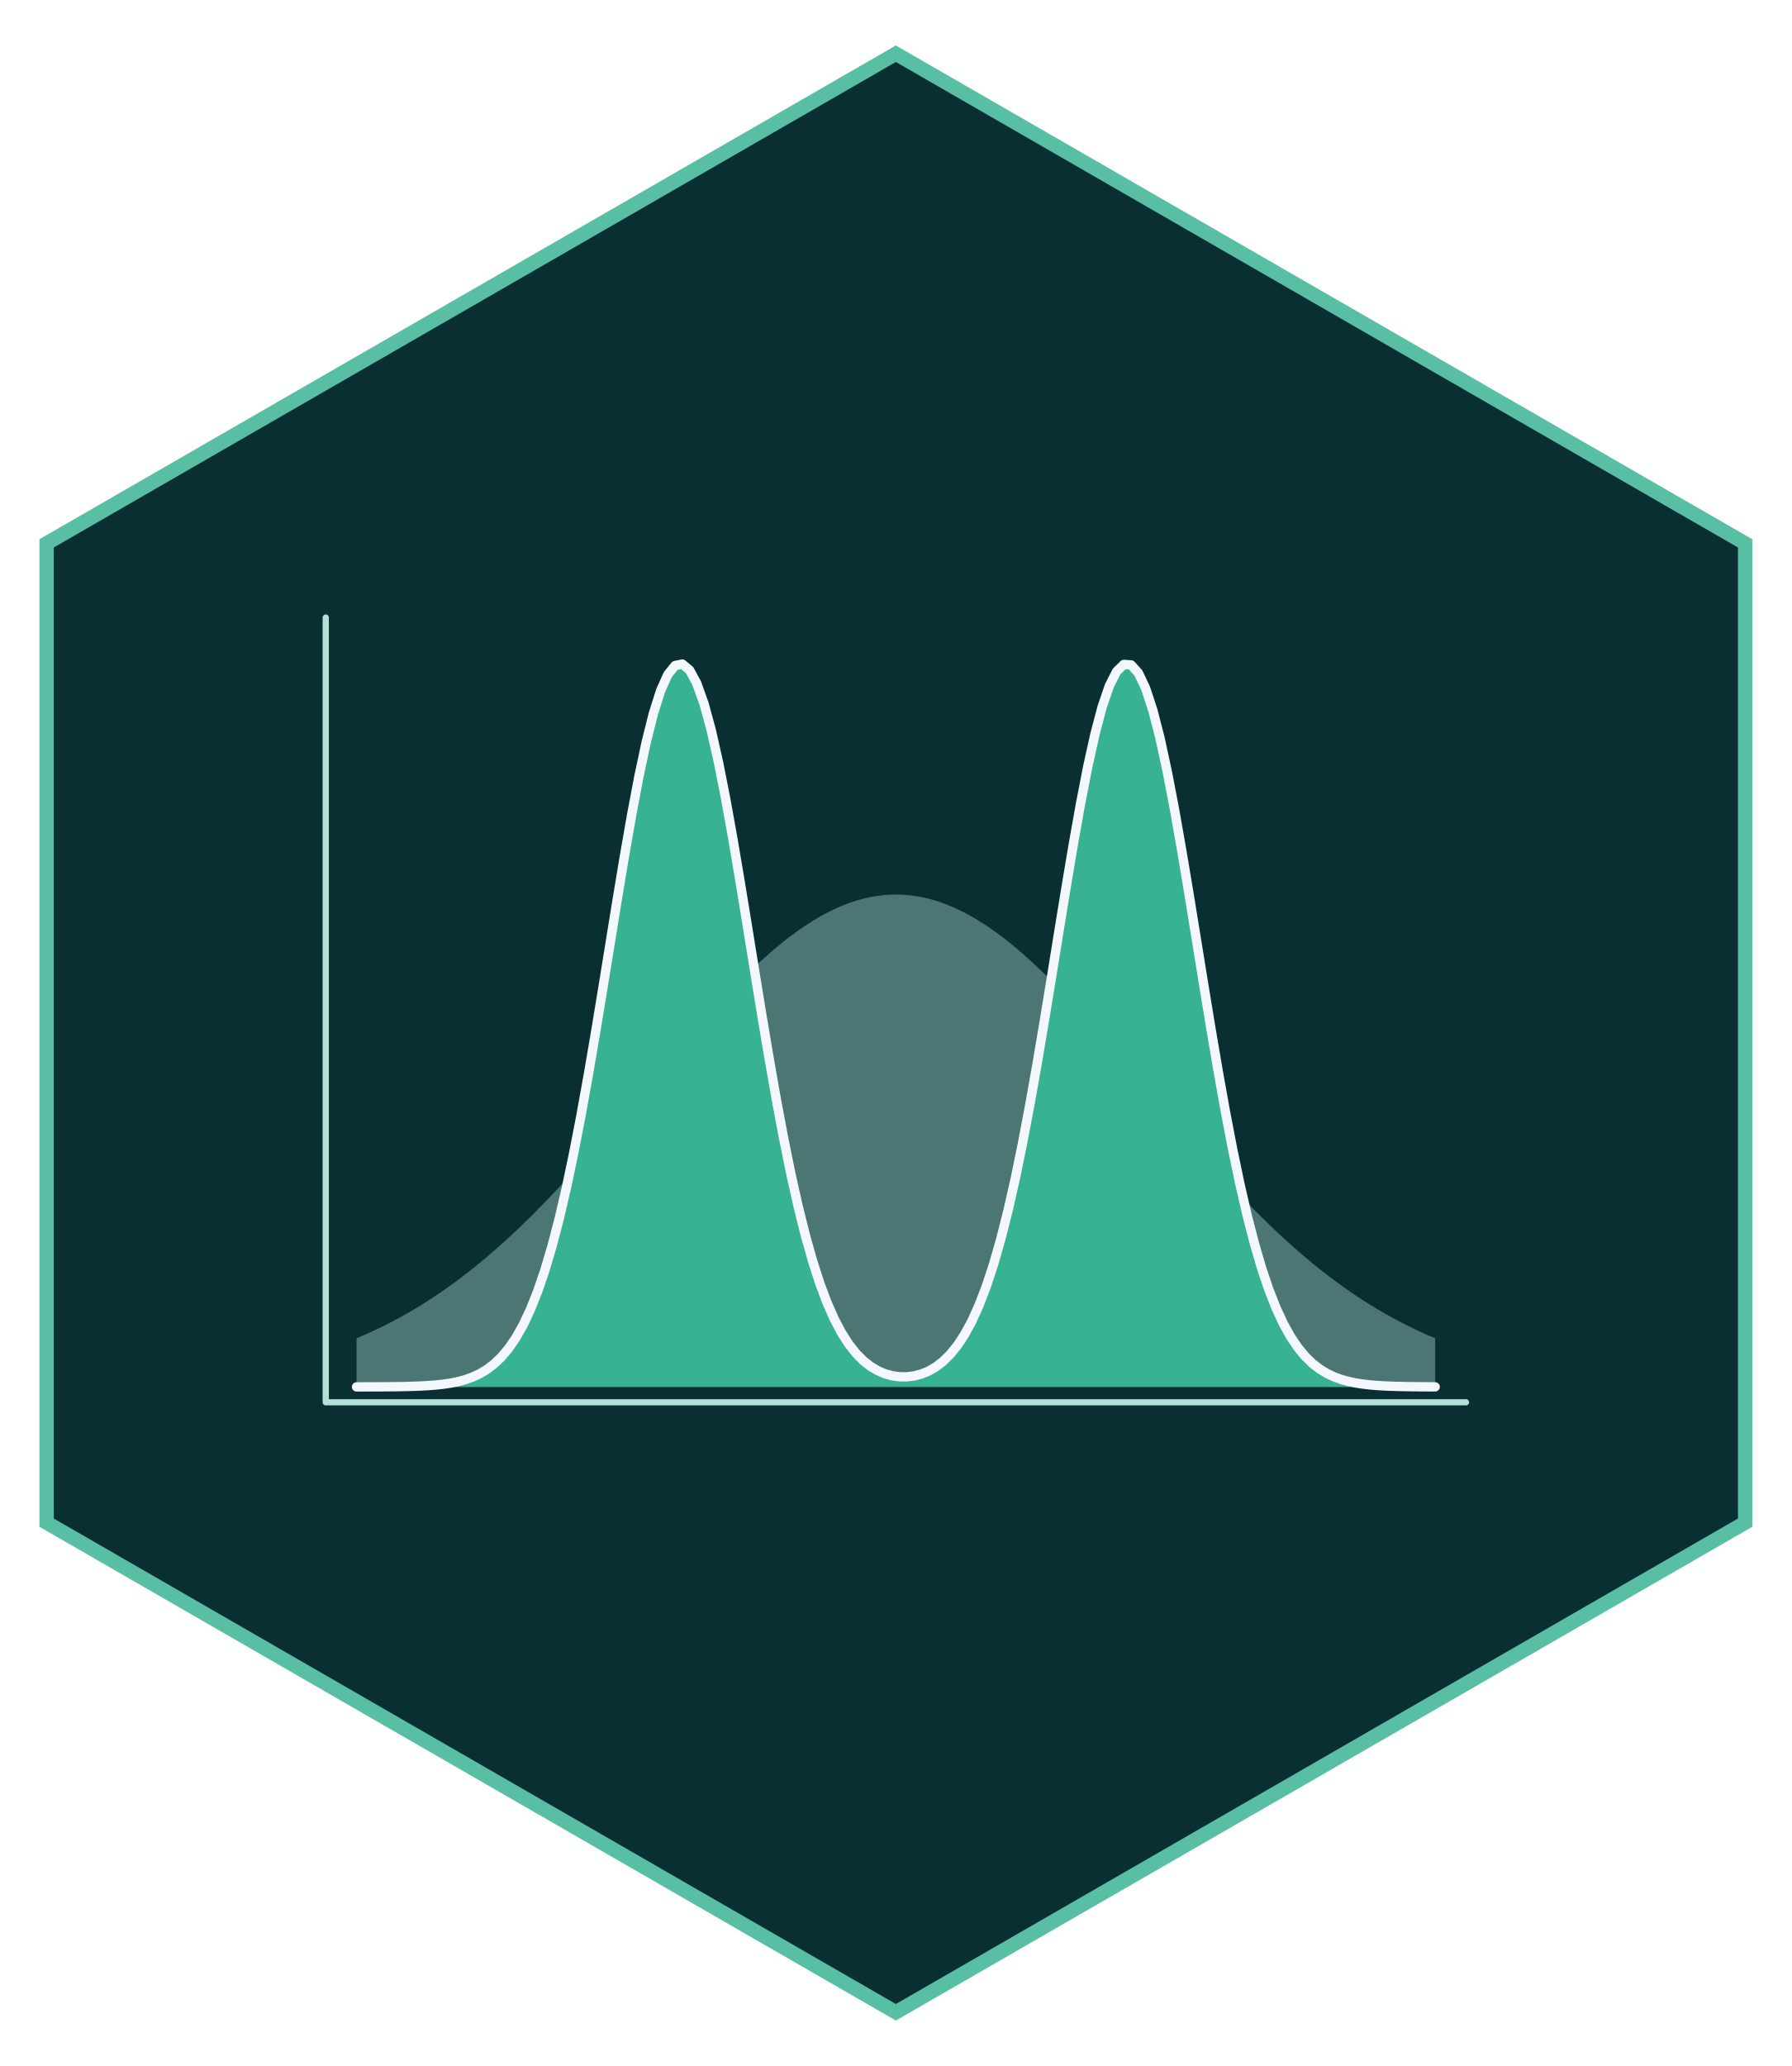
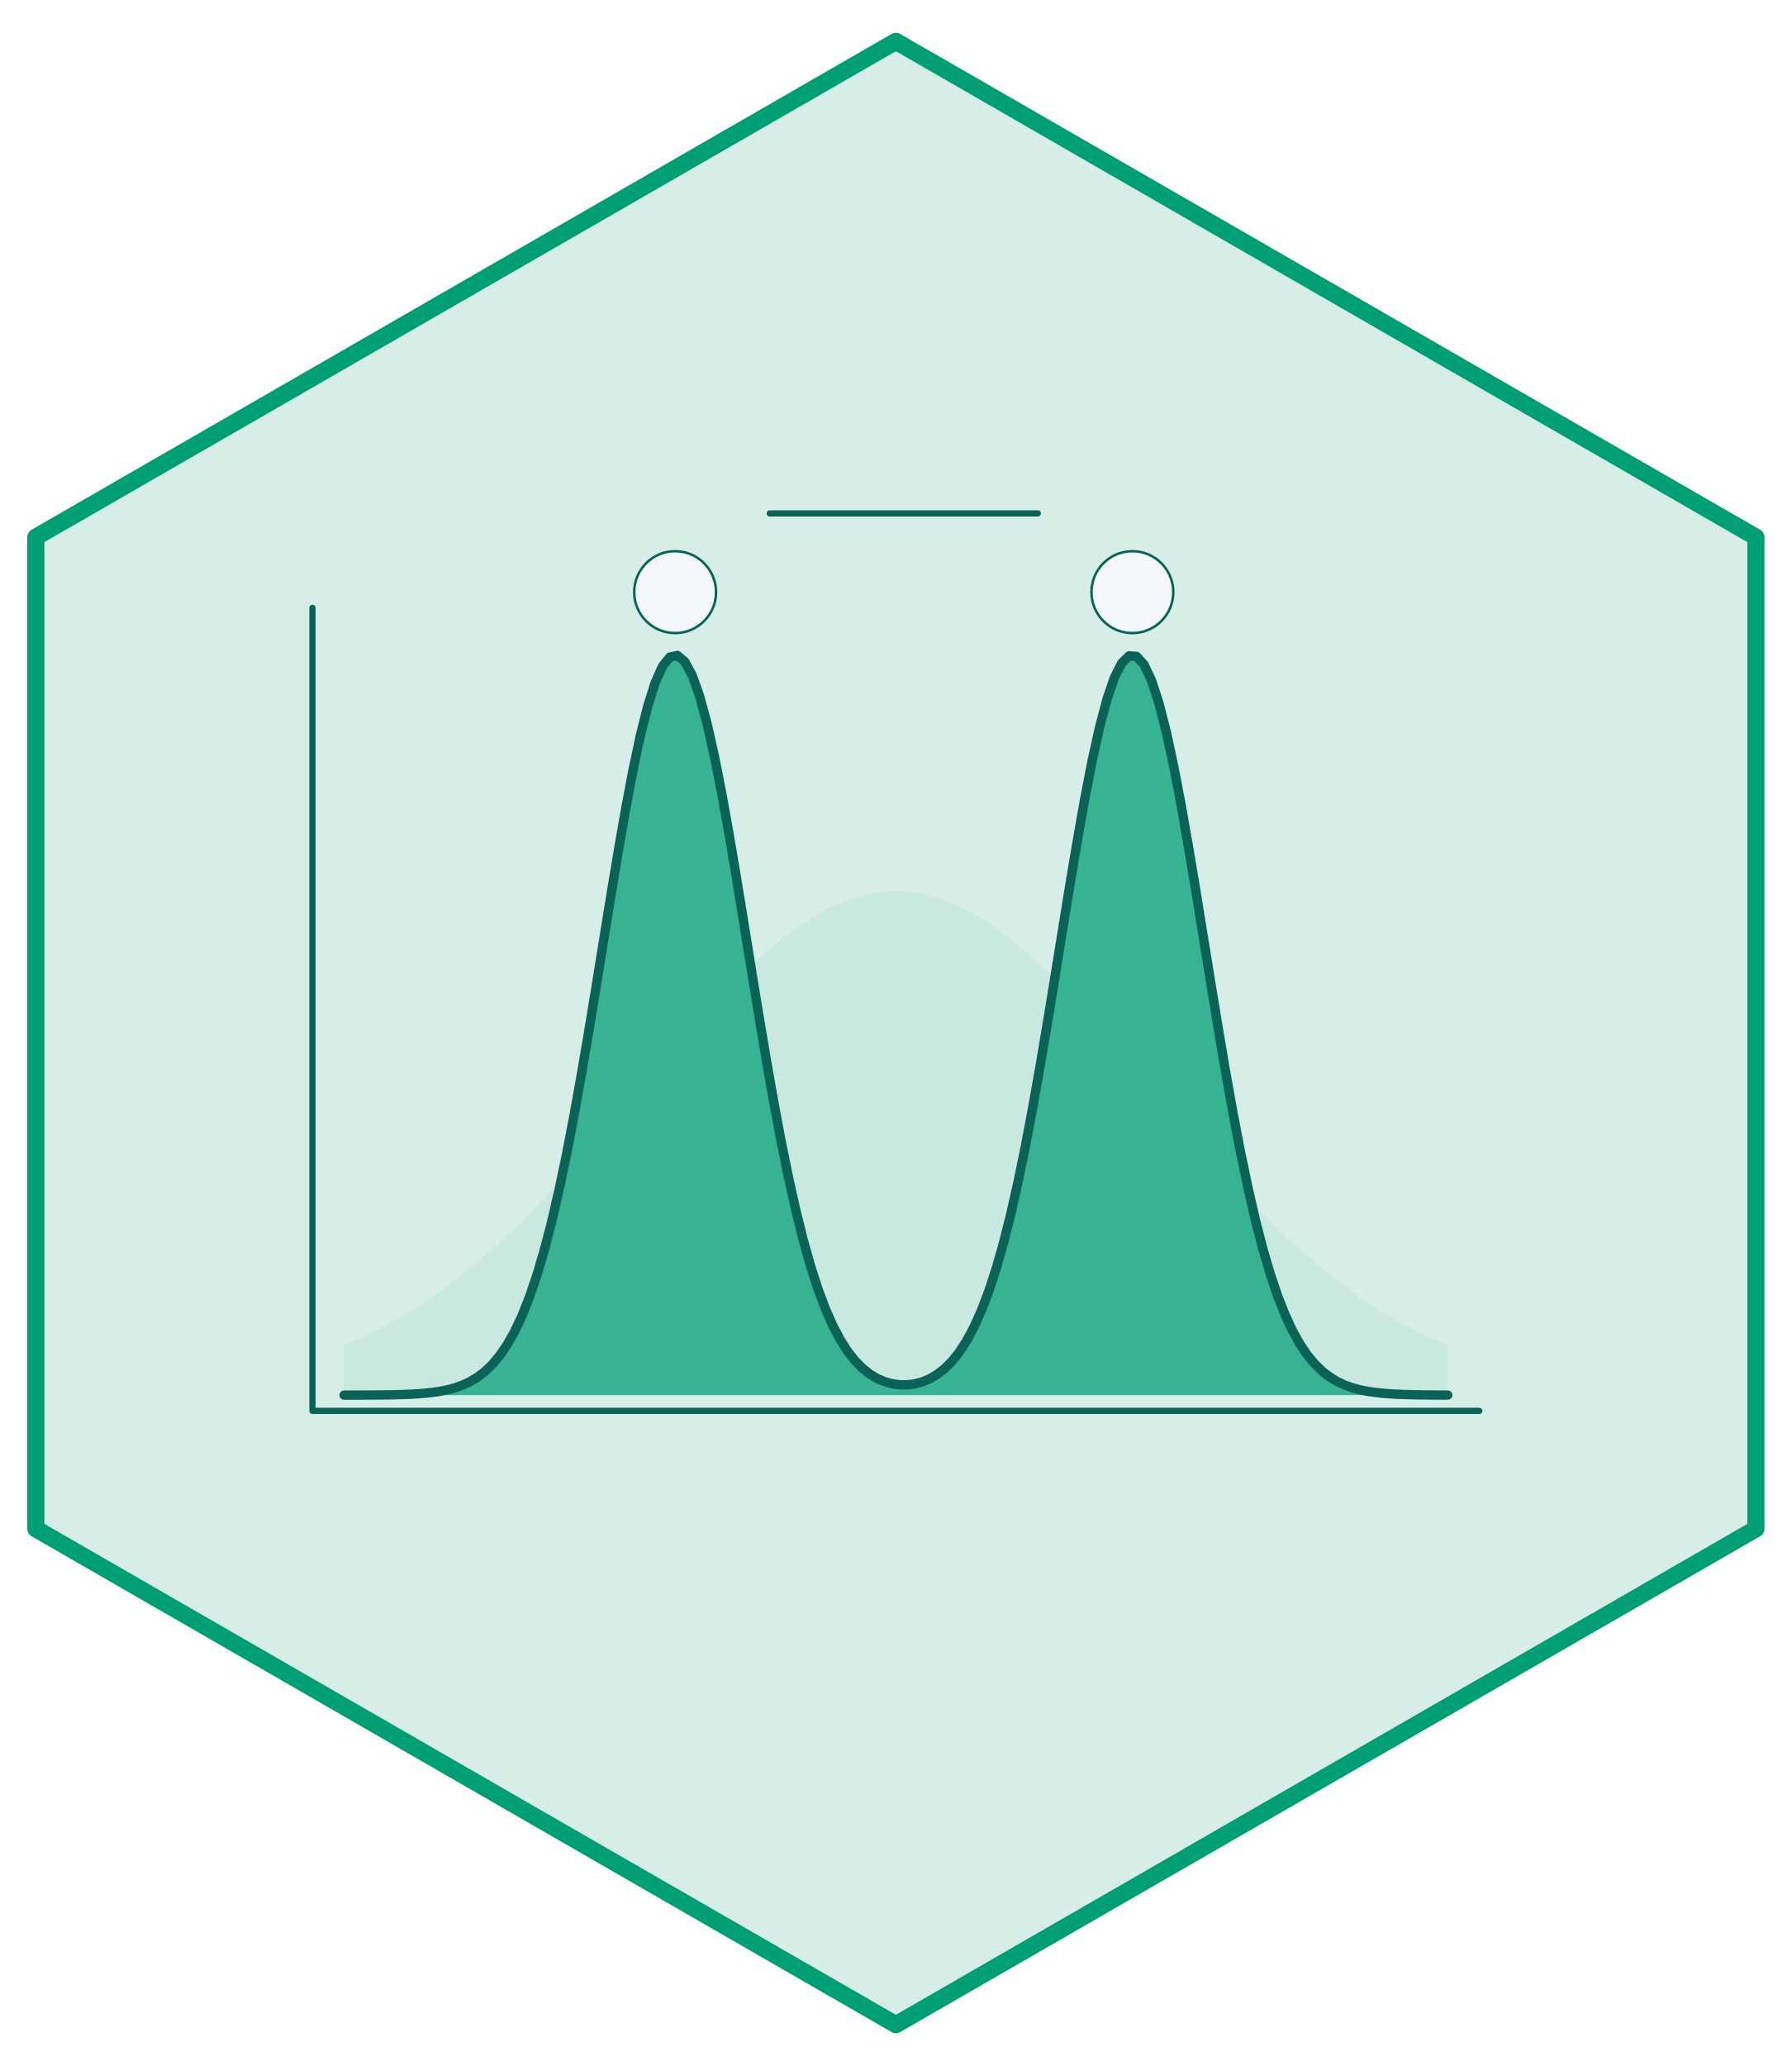
- <svg xmlns="http://www.w3.org/2000/svg" width="432" height="498" viewBox="0 0 432 498">
-   <path fill-rule="nonzero" fill="rgb(100%, 100%, 100%)" fill-opacity="1" d="M 216 4.98 L 427.68 126.988 L 427.68 371.012 L 216 493.02 L 4.32 371.012 L 4.32 126.988 Z M 216 4.98 " />
-   <path fill-rule="nonzero" fill="rgb(34.902%, 74.902%, 64.314%)" fill-opacity="1" d="M 216 10.957 L 422.496 129.977 L 422.496 368.023 L 216 487.043 L 9.504 368.023 L 9.504 129.977 Z M 216 10.957 " />
-   <path fill-rule="nonzero" fill="rgb(3.529%, 18.431%, 20%)" fill-opacity="1" d="M 216 14.941 L 419.039 131.969 L 419.039 366.031 L 216 483.059 L 12.961 366.031 L 12.961 131.969 Z M 216 14.941 " />
-   <path fill="none" stroke-width="1.5" stroke-linecap="round" stroke-linejoin="round" stroke="rgb(69.804%, 88.235%, 83.529%)" stroke-opacity="1" stroke-miterlimit="10" d="M 78.539 148.855 L 78.539 338.016 L 353.461 338.016 " />
-   <path fill-rule="nonzero" fill="rgb(69.804%, 88.235%, 83.529%)" fill-opacity="0.4" d="M 85.969 322.594 L 87.715 321.848 L 89.457 321.062 L 91.203 320.246 L 92.949 319.387 L 94.695 318.488 L 96.441 317.551 L 98.188 316.574 L 99.93 315.551 L 101.676 314.492 L 103.422 313.387 L 105.168 312.238 L 106.914 311.047 L 108.656 309.812 L 110.402 308.535 L 112.148 307.211 L 113.895 305.844 L 115.641 304.43 L 117.387 302.977 L 119.129 301.477 L 120.875 299.934 L 122.621 298.352 L 124.367 296.727 L 126.113 295.059 L 127.859 293.352 L 129.602 291.605 L 131.348 289.824 L 133.094 288.008 L 134.84 286.156 L 136.586 284.27 L 138.328 282.355 L 140.074 280.414 L 141.82 278.445 L 143.566 276.453 L 145.312 274.438 L 147.059 272.406 L 148.801 270.359 L 150.547 268.301 L 152.293 266.23 L 155.785 262.074 L 157.527 259.996 L 159.273 257.922 L 161.02 255.852 L 162.766 253.797 L 164.512 251.758 L 166.258 249.734 L 168 247.734 L 169.746 245.762 L 171.492 243.82 L 173.238 241.914 L 174.984 240.043 L 176.73 238.219 L 178.473 236.438 L 180.219 234.707 L 181.965 233.031 L 183.711 231.414 L 185.457 229.855 L 187.199 228.363 L 188.945 226.938 L 190.691 225.586 L 192.438 224.309 L 194.184 223.109 L 195.93 221.992 L 197.672 220.953 L 199.418 220.004 L 201.164 219.145 L 202.91 218.371 L 204.656 217.691 L 206.398 217.109 L 208.145 216.617 L 209.891 216.223 L 211.637 215.93 L 213.383 215.73 L 215.129 215.633 L 216.871 215.633 L 218.617 215.73 L 220.363 215.93 L 222.109 216.223 L 223.855 216.617 L 225.602 217.109 L 227.344 217.691 L 229.09 218.371 L 230.836 219.145 L 232.582 220.004 L 234.328 220.953 L 236.07 221.992 L 237.816 223.109 L 239.562 224.309 L 241.309 225.586 L 243.055 226.938 L 244.801 228.363 L 246.543 229.855 L 248.289 231.414 L 250.035 233.031 L 251.781 234.707 L 253.527 236.438 L 255.27 238.219 L 257.016 240.043 L 258.762 241.914 L 260.508 243.82 L 262.254 245.762 L 264 247.734 L 265.742 249.734 L 267.488 251.758 L 269.234 253.797 L 270.98 255.852 L 272.727 257.922 L 274.473 259.996 L 276.215 262.074 L 279.707 266.23 L 281.453 268.301 L 283.199 270.359 L 284.941 272.406 L 286.688 274.438 L 288.434 276.453 L 290.18 278.445 L 291.926 280.414 L 293.672 282.355 L 295.414 284.27 L 297.16 286.156 L 298.906 288.008 L 300.652 289.824 L 302.398 291.605 L 304.141 293.352 L 305.887 295.059 L 307.633 296.727 L 309.379 298.352 L 311.125 299.934 L 312.871 301.477 L 314.613 302.977 L 316.359 304.43 L 318.105 305.844 L 319.852 307.211 L 321.598 308.535 L 323.344 309.812 L 325.086 311.047 L 326.832 312.238 L 328.578 313.387 L 330.324 314.492 L 332.07 315.551 L 333.812 316.574 L 335.559 317.551 L 337.305 318.488 L 339.051 319.387 L 340.797 320.246 L 342.543 321.062 L 344.285 321.848 L 346.031 322.594 L 346.031 334.309 L 85.969 334.309 Z M 85.969 322.594 " />
-   <path fill-rule="nonzero" fill="rgb(21.961%, 70.196%, 56.863%)" fill-opacity="1" d="M 85.969 334.301 L 87.715 334.301 L 89.457 334.293 L 91.203 334.289 L 92.949 334.277 L 94.695 334.262 L 96.441 334.238 L 98.188 334.203 L 99.93 334.152 L 101.676 334.082 L 103.422 333.984 L 105.168 333.844 L 106.914 333.652 L 108.656 333.391 L 110.402 333.039 L 112.148 332.57 L 113.895 331.949 L 115.641 331.141 L 117.387 330.102 L 119.129 328.773 L 120.875 327.109 L 122.621 325.039 L 124.367 322.496 L 126.113 319.414 L 127.859 315.719 L 129.602 311.352 L 131.348 306.254 L 133.094 300.375 L 134.84 293.699 L 136.586 286.207 L 138.328 277.93 L 140.074 268.914 L 141.82 259.242 L 143.566 249.039 L 145.312 238.453 L 147.059 227.676 L 148.801 216.914 L 150.547 206.414 L 152.293 196.422 L 154.039 187.195 L 155.785 178.984 L 157.527 172.016 L 159.273 166.496 L 161.02 162.594 L 162.766 160.43 L 164.512 160.066 L 166.258 161.516 L 168 164.734 L 169.746 169.625 L 171.492 176.035 L 173.238 183.777 L 174.984 192.625 L 176.73 202.344 L 178.473 212.672 L 180.219 223.355 L 181.965 234.152 L 183.711 244.84 L 185.457 255.219 L 187.199 265.117 L 188.945 274.406 L 190.691 282.988 L 192.438 290.793 L 194.184 297.797 L 195.93 303.988 L 197.672 309.387 L 199.418 314.035 L 201.164 317.977 L 202.91 321.281 L 204.656 324.004 L 206.398 326.219 L 208.145 327.984 L 209.891 329.359 L 211.637 330.398 L 213.383 331.141 L 215.129 331.625 L 216.871 331.867 L 218.617 331.879 L 220.363 331.668 L 222.109 331.219 L 223.855 330.512 L 225.602 329.512 L 227.344 328.18 L 229.09 326.469 L 230.836 324.316 L 232.582 321.66 L 234.328 318.438 L 236.07 314.578 L 237.816 310.027 L 239.562 304.727 L 241.309 298.637 L 243.055 291.742 L 244.801 284.035 L 246.543 275.551 L 248.289 266.348 L 250.035 256.52 L 251.781 246.195 L 253.527 235.539 L 255.27 224.742 L 257.016 214.031 L 258.762 203.641 L 260.508 193.832 L 262.254 184.855 L 264 176.961 L 265.742 170.367 L 267.488 165.273 L 269.234 161.832 L 270.98 160.152 L 272.727 160.281 L 274.473 162.219 L 276.215 165.902 L 277.961 171.219 L 279.707 178.012 L 281.453 186.078 L 283.199 195.188 L 284.941 205.098 L 286.688 215.547 L 288.434 226.285 L 290.18 237.074 L 291.926 247.695 L 293.672 257.957 L 295.414 267.703 L 297.16 276.809 L 298.906 285.188 L 300.652 292.781 L 302.398 299.562 L 304.141 305.543 L 305.887 310.738 L 307.633 315.195 L 309.379 318.973 L 311.125 322.133 L 312.871 324.738 L 314.613 326.867 L 316.359 328.582 L 318.105 329.945 L 319.852 331.02 L 321.598 331.855 L 323.344 332.5 L 325.086 332.984 L 326.832 333.352 L 328.578 333.625 L 330.324 333.824 L 332.07 333.969 L 333.812 334.074 L 335.559 334.145 L 337.305 334.199 L 339.051 334.234 L 340.797 334.258 L 342.543 334.273 L 344.285 334.285 L 346.031 334.293 L 346.031 334.309 L 85.969 334.309 Z M 85.969 334.301 " />
-   <path fill="none" stroke-width="2.25" stroke-linecap="round" stroke-linejoin="round" stroke="rgb(95.686%, 97.255%, 98.824%)" stroke-opacity="1" stroke-miterlimit="10" d="M 85.969 334.301 L 87.715 334.301 L 89.457 334.293 L 91.203 334.289 L 92.949 334.277 L 94.695 334.262 L 96.441 334.238 L 98.188 334.203 L 99.93 334.152 L 101.676 334.082 L 103.422 333.984 L 105.168 333.844 L 106.914 333.652 L 108.656 333.391 L 110.402 333.039 L 112.148 332.57 L 113.895 331.949 L 115.641 331.141 L 117.387 330.102 L 119.129 328.773 L 120.875 327.109 L 122.621 325.039 L 124.367 322.496 L 126.113 319.414 L 127.859 315.719 L 129.602 311.352 L 131.348 306.254 L 133.094 300.375 L 134.84 293.699 L 136.586 286.207 L 138.328 277.93 L 140.074 268.914 L 141.82 259.242 L 143.566 249.039 L 145.312 238.453 L 147.059 227.676 L 148.801 216.914 L 150.547 206.414 L 152.293 196.422 L 154.039 187.195 L 155.785 178.984 L 157.527 172.016 L 159.273 166.496 L 161.02 162.594 L 162.766 160.43 L 164.512 160.066 L 166.258 161.516 L 168 164.734 L 169.746 169.625 L 171.492 176.035 L 173.238 183.777 L 174.984 192.625 L 176.73 202.344 L 178.473 212.672 L 180.219 223.355 L 181.965 234.152 L 183.711 244.84 L 185.457 255.219 L 187.199 265.117 L 188.945 274.406 L 190.691 282.988 L 192.438 290.793 L 194.184 297.797 L 195.93 303.988 L 197.672 309.387 L 199.418 314.035 L 201.164 317.977 L 202.91 321.281 L 204.656 324.004 L 206.398 326.219 L 208.145 327.984 L 209.891 329.359 L 211.637 330.398 L 213.383 331.141 L 215.129 331.625 L 216.871 331.867 L 218.617 331.879 L 220.363 331.668 L 222.109 331.219 L 223.855 330.512 L 225.602 329.512 L 227.344 328.18 L 229.09 326.469 L 230.836 324.316 L 232.582 321.66 L 234.328 318.438 L 236.07 314.578 L 237.816 310.027 L 239.562 304.727 L 241.309 298.637 L 243.055 291.742 L 244.801 284.035 L 246.543 275.551 L 248.289 266.348 L 250.035 256.52 L 251.781 246.195 L 253.527 235.539 L 255.27 224.742 L 257.016 214.031 L 258.762 203.641 L 260.508 193.832 L 262.254 184.855 L 264 176.961 L 265.742 170.367 L 267.488 165.273 L 269.234 161.832 L 270.98 160.152 L 272.727 160.281 L 274.473 162.219 L 276.215 165.902 L 277.961 171.219 L 279.707 178.012 L 281.453 186.078 L 283.199 195.188 L 284.941 205.098 L 286.688 215.547 L 288.434 226.285 L 290.18 237.074 L 291.926 247.695 L 293.672 257.957 L 295.414 267.703 L 297.16 276.809 L 298.906 285.188 L 300.652 292.781 L 302.398 299.562 L 304.141 305.543 L 305.887 310.738 L 307.633 315.195 L 309.379 318.973 L 311.125 322.133 L 312.871 324.738 L 314.613 326.867 L 316.359 328.582 L 318.105 329.945 L 319.852 331.02 L 321.598 331.855 L 323.344 332.5 L 325.086 332.984 L 326.832 333.352 L 328.578 333.625 L 330.324 333.824 L 332.07 333.969 L 333.812 334.074 L 335.559 334.145 L 337.305 334.199 L 339.051 334.234 L 340.797 334.258 L 342.543 334.273 L 344.285 334.285 L 346.031 334.293 " />
+ <svg xmlns="http://www.w3.org/2000/svg" width="432pt" height="498pt" viewBox="0 0 432 498">
+   <path fill-rule="nonzero" fill="rgb(84.314%, 92.941%, 90.588%)" fill-opacity="1" stroke-width="4.125" stroke-linecap="round" stroke-linejoin="round" stroke="rgb(0%, 61.961%, 45.098%)" stroke-opacity="1" stroke-miterlimit="10" d="M 216 9.961 L 423.359 129.48 L 423.359 368.52 L 216 488.039 L 8.641 368.52 L 8.641 129.48 Z M 216 9.961 " />
+   <path fill="none" stroke-width="1.5" stroke-linecap="round" stroke-linejoin="round" stroke="rgb(3.922%, 38.824%, 33.725%)" stroke-opacity="1" stroke-miterlimit="10" d="M 75.34 146.527 L 75.34 340.086 L 356.66 340.086 " />
+   <path fill-rule="nonzero" fill="rgb(69.804%, 88.235%, 83.529%)" fill-opacity="0.4" d="M 82.945 324.305 L 84.73 323.539 L 86.516 322.738 L 88.301 321.902 L 90.09 321.023 L 91.875 320.105 L 93.66 319.145 L 95.445 318.145 L 97.23 317.102 L 99.02 316.016 L 100.805 314.883 L 102.59 313.711 L 104.375 312.492 L 106.16 311.227 L 107.949 309.918 L 109.734 308.562 L 111.52 307.164 L 113.305 305.719 L 115.09 304.23 L 116.879 302.699 L 118.664 301.121 L 120.449 299.5 L 122.234 297.836 L 124.023 296.129 L 125.809 294.383 L 127.594 292.598 L 129.379 290.773 L 131.164 288.914 L 132.953 287.02 L 134.738 285.09 L 136.523 283.133 L 138.309 281.145 L 140.094 279.129 L 141.883 277.09 L 143.668 275.031 L 145.453 272.949 L 147.238 270.855 L 149.027 268.746 L 150.812 266.629 L 154.383 262.379 L 156.168 260.25 L 157.957 258.129 L 159.742 256.012 L 161.527 253.91 L 163.312 251.82 L 165.098 249.75 L 166.887 247.707 L 168.672 245.688 L 170.457 243.699 L 172.242 241.75 L 174.031 239.836 L 175.816 237.965 L 177.602 236.145 L 179.387 234.375 L 181.172 232.66 L 182.961 231.004 L 184.746 229.41 L 186.531 227.883 L 188.316 226.426 L 190.102 225.043 L 191.891 223.734 L 193.676 222.508 L 195.461 221.363 L 197.246 220.301 L 199.031 219.332 L 200.82 218.449 L 202.605 217.66 L 204.391 216.965 L 206.176 216.367 L 207.965 215.863 L 209.75 215.461 L 211.535 215.16 L 213.32 214.957 L 215.105 214.855 L 216.895 214.855 L 218.68 214.957 L 220.465 215.16 L 222.25 215.461 L 224.035 215.863 L 225.824 216.367 L 227.609 216.965 L 229.395 217.66 L 231.18 218.449 L 232.969 219.332 L 234.754 220.301 L 236.539 221.363 L 238.324 222.508 L 240.109 223.734 L 241.898 225.043 L 243.684 226.426 L 245.469 227.883 L 247.254 229.41 L 249.039 231.004 L 250.828 232.66 L 252.613 234.375 L 254.398 236.145 L 256.184 237.965 L 257.969 239.836 L 259.758 241.75 L 261.543 243.699 L 263.328 245.688 L 265.113 247.707 L 266.902 249.75 L 268.688 251.82 L 270.473 253.91 L 272.258 256.012 L 274.043 258.129 L 275.832 260.25 L 277.617 262.379 L 281.188 266.629 L 282.973 268.746 L 284.762 270.855 L 286.547 272.949 L 288.332 275.031 L 290.117 277.09 L 291.906 279.129 L 293.691 281.145 L 295.477 283.133 L 297.262 285.09 L 299.047 287.02 L 300.836 288.914 L 302.621 290.773 L 304.406 292.598 L 306.191 294.383 L 307.977 296.129 L 309.766 297.836 L 311.551 299.5 L 313.336 301.121 L 315.121 302.699 L 316.91 304.23 L 318.695 305.719 L 320.48 307.164 L 322.266 308.562 L 324.051 309.918 L 325.84 311.227 L 327.625 312.492 L 329.41 313.711 L 331.195 314.883 L 332.98 316.016 L 334.77 317.102 L 336.555 318.145 L 338.34 319.145 L 340.125 320.105 L 341.91 321.023 L 343.699 321.902 L 345.484 322.738 L 347.27 323.539 L 349.055 324.305 L 349.055 336.293 L 82.945 336.293 Z M 82.945 324.305 " />
+   <path fill-rule="nonzero" fill="rgb(21.961%, 70.196%, 56.863%)" fill-opacity="1" d="M 82.945 336.285 L 86.516 336.277 L 88.301 336.27 L 90.09 336.262 L 91.875 336.242 L 93.66 336.219 L 95.445 336.184 L 97.23 336.133 L 99.02 336.062 L 100.805 335.961 L 102.59 335.816 L 104.375 335.621 L 106.16 335.355 L 107.949 334.992 L 109.734 334.512 L 111.52 333.879 L 113.305 333.051 L 115.09 331.984 L 116.879 330.629 L 118.664 328.926 L 120.449 326.805 L 122.234 324.203 L 124.023 321.051 L 125.809 317.27 L 127.594 312.801 L 129.379 307.582 L 131.164 301.57 L 132.953 294.738 L 134.738 287.074 L 136.523 278.602 L 138.309 269.375 L 140.094 259.48 L 141.883 249.039 L 143.668 238.207 L 145.453 227.18 L 147.238 216.168 L 149.027 205.426 L 150.812 195.199 L 152.598 185.758 L 154.383 177.355 L 156.168 170.227 L 157.957 164.578 L 159.742 160.586 L 161.527 158.371 L 163.312 157.996 L 165.098 159.48 L 166.887 162.777 L 168.672 167.777 L 170.457 174.336 L 172.242 182.258 L 174.031 191.316 L 175.816 201.258 L 177.602 211.824 L 179.387 222.758 L 181.172 233.809 L 182.961 244.742 L 184.746 255.363 L 186.531 265.492 L 188.316 274.996 L 190.102 283.777 L 191.891 291.766 L 193.676 298.93 L 195.461 305.266 L 197.246 310.793 L 199.031 315.547 L 200.82 319.582 L 202.605 322.961 L 204.391 325.75 L 206.176 328.012 L 207.965 329.82 L 209.75 331.227 L 211.535 332.293 L 213.32 333.051 L 215.105 333.547 L 216.895 333.793 L 218.68 333.809 L 220.465 333.59 L 222.25 333.129 L 224.035 332.406 L 225.824 331.383 L 227.609 330.023 L 229.395 328.27 L 231.18 326.066 L 232.969 323.352 L 234.754 320.051 L 236.539 316.105 L 238.324 311.445 L 240.109 306.023 L 241.898 299.793 L 243.684 292.734 L 245.469 284.852 L 247.254 276.168 L 249.039 266.75 L 250.828 256.695 L 252.613 246.129 L 254.398 235.227 L 256.184 224.18 L 257.969 213.215 L 259.758 202.586 L 261.543 192.551 L 263.328 183.363 L 265.113 175.285 L 266.902 168.539 L 268.688 163.324 L 270.473 159.805 L 272.258 158.086 L 274.043 158.219 L 275.832 160.199 L 277.617 163.969 L 279.402 169.41 L 281.188 176.363 L 282.973 184.613 L 284.762 193.938 L 286.547 204.074 L 288.332 214.77 L 290.117 225.758 L 291.906 236.797 L 293.691 247.664 L 295.477 258.168 L 297.262 268.141 L 299.047 277.457 L 300.836 286.027 L 302.621 293.797 L 304.406 300.738 L 306.191 306.855 L 307.977 312.176 L 309.766 316.738 L 311.551 320.602 L 313.336 323.832 L 315.121 326.5 L 316.91 328.676 L 318.695 330.434 L 320.48 331.828 L 322.266 332.93 L 324.051 333.785 L 325.84 334.441 L 327.625 334.938 L 329.41 335.312 L 331.195 335.594 L 332.98 335.797 L 334.77 335.945 L 336.555 336.051 L 338.34 336.125 L 340.125 336.18 L 341.91 336.215 L 343.699 336.242 L 345.484 336.258 L 347.27 336.27 L 349.055 336.277 L 349.055 336.293 L 82.945 336.293 Z M 82.945 336.285 " />
+   <path fill="none" stroke-width="2.25" stroke-linecap="round" stroke-linejoin="round" stroke="rgb(3.922%, 38.824%, 33.725%)" stroke-opacity="1" stroke-miterlimit="10" d="M 82.945 336.285 L 86.516 336.277 L 88.301 336.27 L 90.09 336.262 L 91.875 336.242 L 93.66 336.219 L 95.445 336.184 L 97.23 336.133 L 99.02 336.062 L 100.805 335.961 L 102.59 335.816 L 104.375 335.621 L 106.16 335.355 L 107.949 334.992 L 109.734 334.512 L 111.52 333.879 L 113.305 333.051 L 115.09 331.984 L 116.879 330.629 L 118.664 328.926 L 120.449 326.805 L 122.234 324.203 L 124.023 321.051 L 125.809 317.27 L 127.594 312.801 L 129.379 307.582 L 131.164 301.57 L 132.953 294.738 L 134.738 287.074 L 136.523 278.602 L 138.309 269.375 L 140.094 259.48 L 141.883 249.039 L 143.668 238.207 L 145.453 227.18 L 147.238 216.168 L 149.027 205.426 L 150.812 195.199 L 152.598 185.758 L 154.383 177.355 L 156.168 170.227 L 157.957 164.578 L 159.742 160.586 L 161.527 158.371 L 163.312 157.996 L 165.098 159.48 L 166.887 162.777 L 168.672 167.777 L 170.457 174.336 L 172.242 182.258 L 174.031 191.316 L 175.816 201.258 L 177.602 211.824 L 179.387 222.758 L 181.172 233.809 L 182.961 244.742 L 184.746 255.363 L 186.531 265.492 L 188.316 274.996 L 190.102 283.777 L 191.891 291.766 L 193.676 298.93 L 195.461 305.266 L 197.246 310.793 L 199.031 315.547 L 200.82 319.582 L 202.605 322.961 L 204.391 325.75 L 206.176 328.012 L 207.965 329.82 L 209.75 331.227 L 211.535 332.293 L 213.32 333.051 L 215.105 333.547 L 216.895 333.793 L 218.68 333.809 L 220.465 333.59 L 222.25 333.129 L 224.035 332.406 L 225.824 331.383 L 227.609 330.023 L 229.395 328.27 L 231.18 326.066 L 232.969 323.352 L 234.754 320.051 L 236.539 316.105 L 238.324 311.445 L 240.109 306.023 L 241.898 299.793 L 243.684 292.734 L 245.469 284.852 L 247.254 276.168 L 249.039 266.75 L 250.828 256.695 L 252.613 246.129 L 254.398 235.227 L 256.184 224.18 L 257.969 213.215 L 259.758 202.586 L 261.543 192.551 L 263.328 183.363 L 265.113 175.285 L 266.902 168.539 L 268.688 163.324 L 270.473 159.805 L 272.258 158.086 L 274.043 158.219 L 275.832 160.199 L 277.617 163.969 L 279.402 169.41 L 281.188 176.363 L 282.973 184.613 L 284.762 193.938 L 286.547 204.074 L 288.332 214.77 L 290.117 225.758 L 291.906 236.797 L 293.691 247.664 L 295.477 258.168 L 297.262 268.141 L 299.047 277.457 L 300.836 286.027 L 302.621 293.797 L 304.406 300.738 L 306.191 306.855 L 307.977 312.176 L 309.766 316.738 L 311.551 320.602 L 313.336 323.832 L 315.121 326.5 L 316.91 328.676 L 318.695 330.434 L 320.48 331.828 L 322.266 332.93 L 324.051 333.785 L 325.84 334.441 L 327.625 334.938 L 329.41 335.312 L 331.195 335.594 L 332.98 335.797 L 334.77 335.945 L 336.555 336.051 L 338.34 336.125 L 340.125 336.18 L 341.91 336.215 L 343.699 336.242 L 345.484 336.258 L 347.27 336.27 L 349.055 336.277 " />
+   <path fill-rule="nonzero" fill="rgb(95.686%, 97.255%, 98.824%)" fill-opacity="1" stroke-width="0.6" stroke-linecap="round" stroke-linejoin="round" stroke="rgb(3.922%, 38.824%, 33.725%)" stroke-opacity="1" stroke-miterlimit="10" d="M 172.645 142.734 C 172.645 148.184 168.227 152.602 162.777 152.602 C 157.328 152.602 152.91 148.184 152.91 142.734 C 152.91 137.281 157.328 132.863 162.777 132.863 C 168.227 132.863 172.645 137.281 172.645 142.734 " />
+   <path fill-rule="nonzero" fill="rgb(95.686%, 97.255%, 98.824%)" fill-opacity="1" stroke-width="0.6" stroke-linecap="round" stroke-linejoin="round" stroke="rgb(3.922%, 38.824%, 33.725%)" stroke-opacity="1" stroke-miterlimit="10" d="M 282.891 142.734 C 282.891 148.184 278.473 152.602 273.023 152.602 C 267.574 152.602 263.156 148.184 263.156 142.734 C 263.156 137.281 267.574 132.863 273.023 132.863 C 278.473 132.863 282.891 137.281 282.891 142.734 " />
+   <path fill="none" stroke-width="1.5" stroke-linecap="round" stroke-linejoin="round" stroke="rgb(3.922%, 38.824%, 33.725%)" stroke-opacity="1" stroke-miterlimit="10" d="M 185.586 123.758 L 250.215 123.758 " />
</svg>
